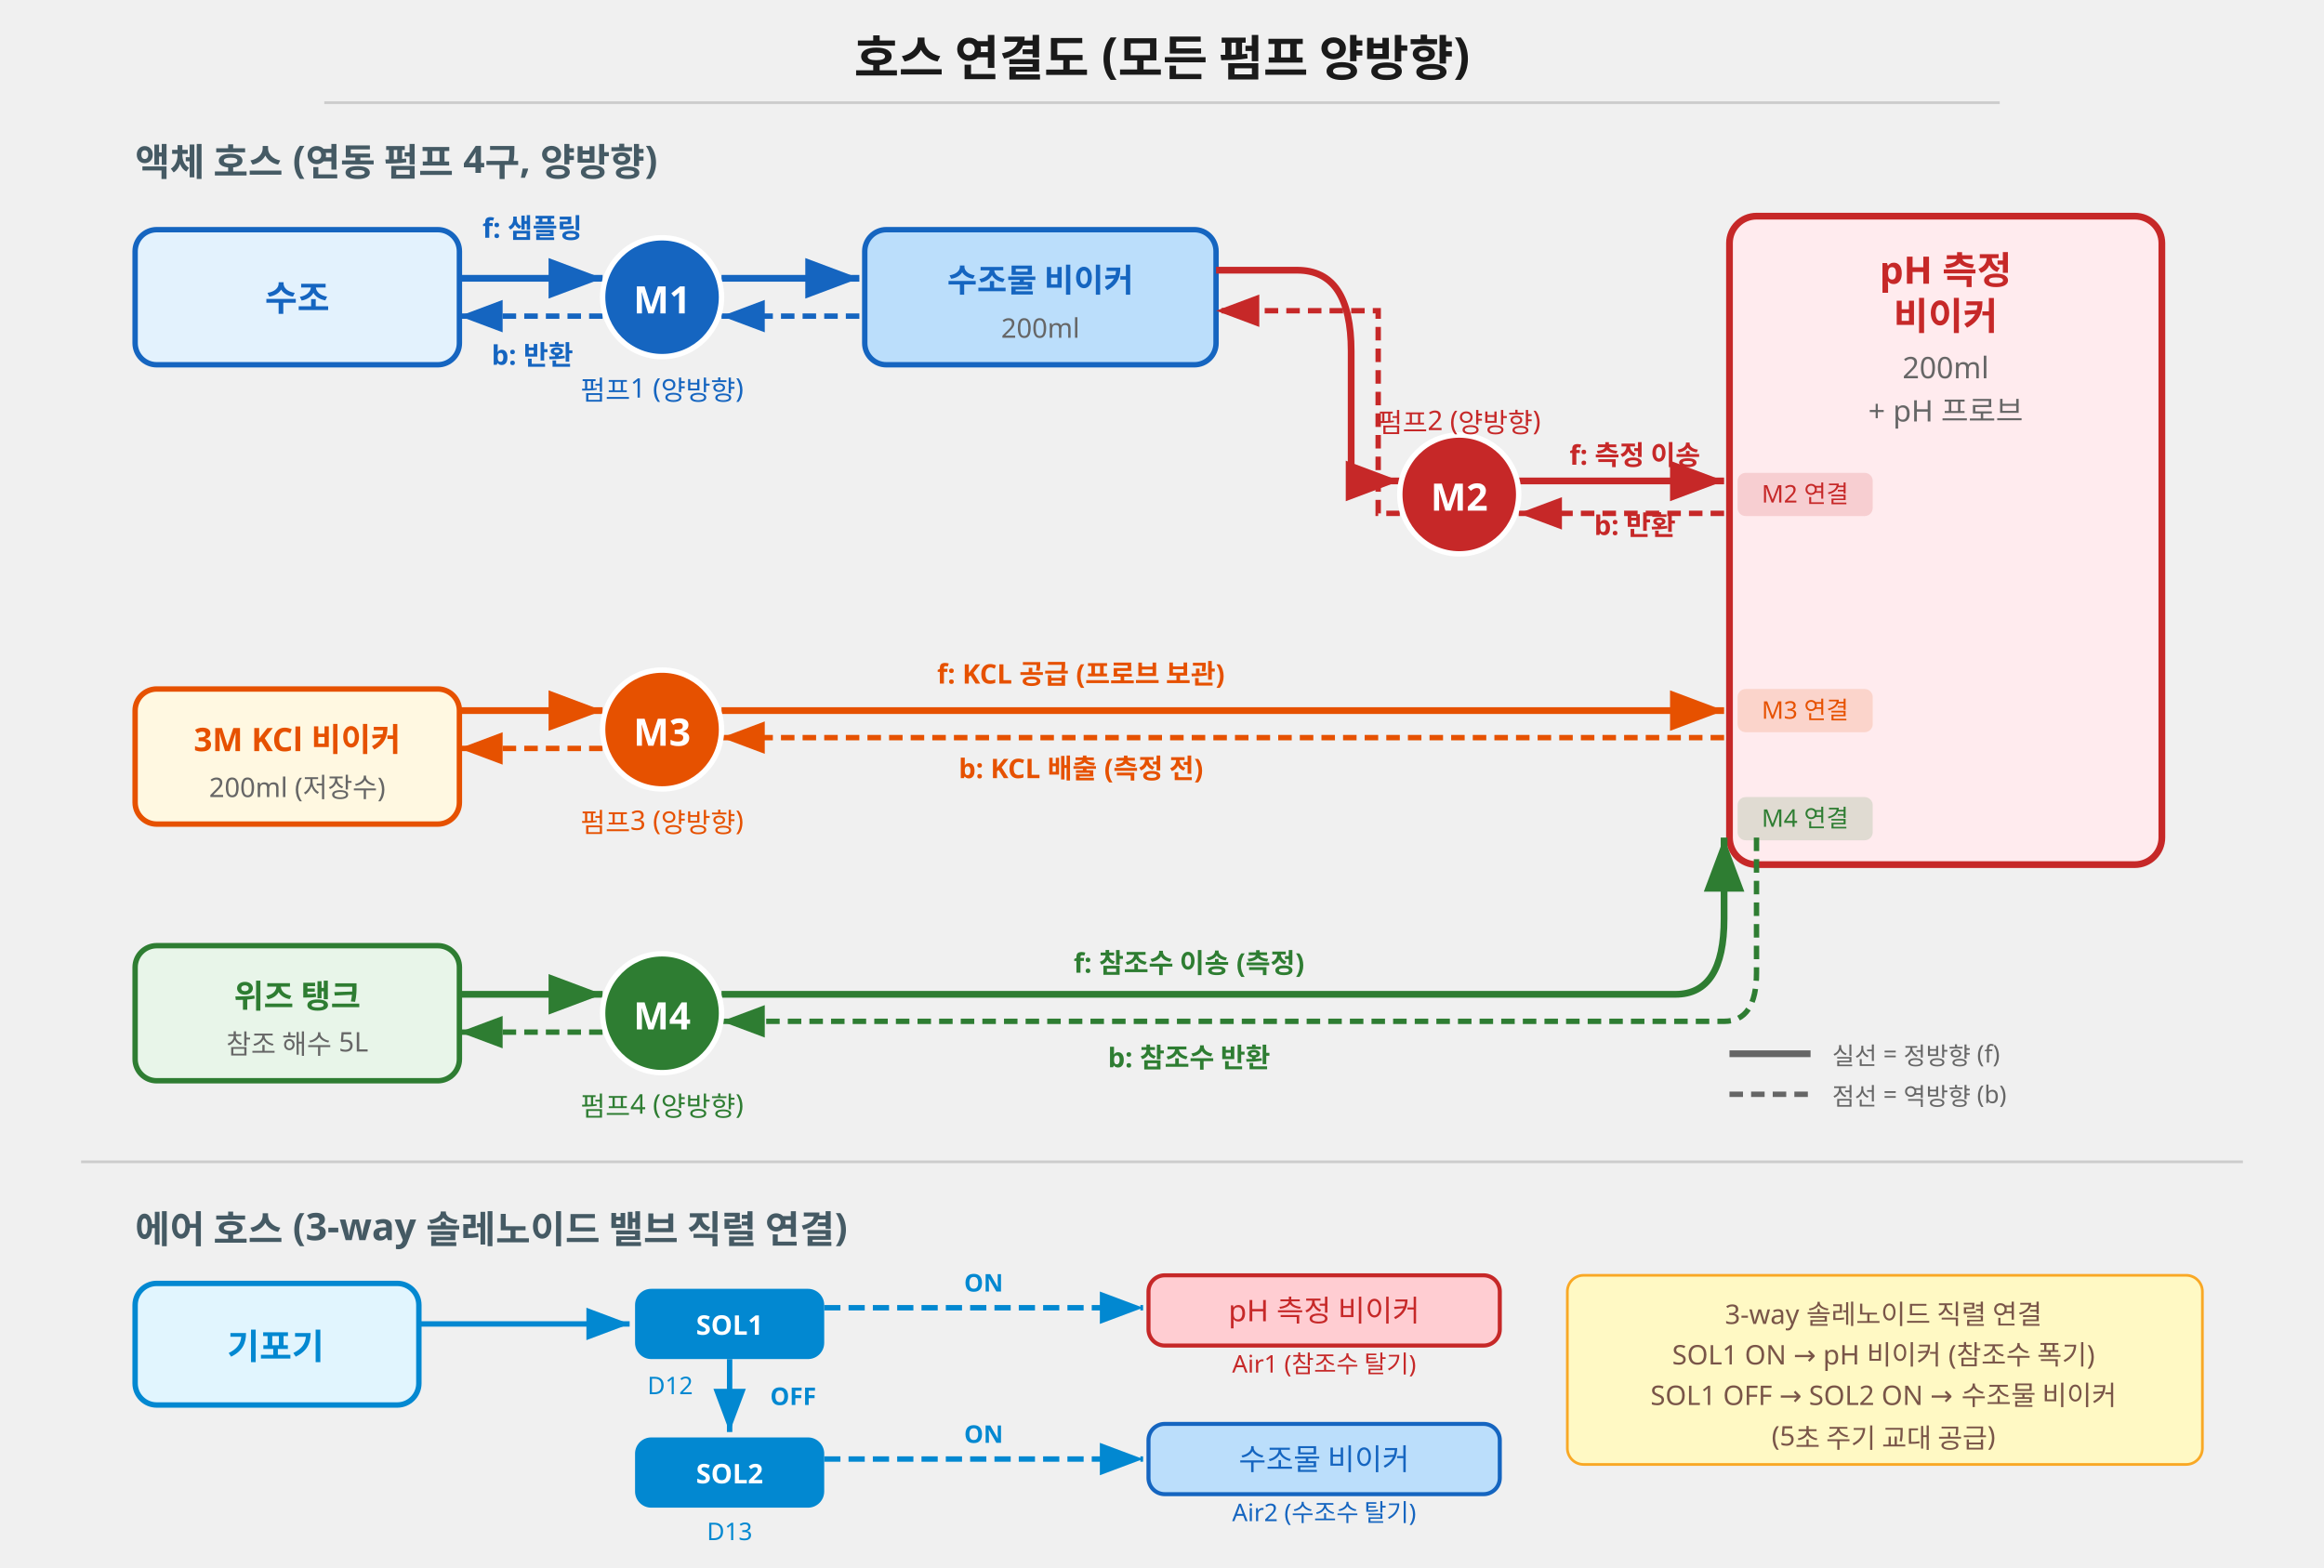
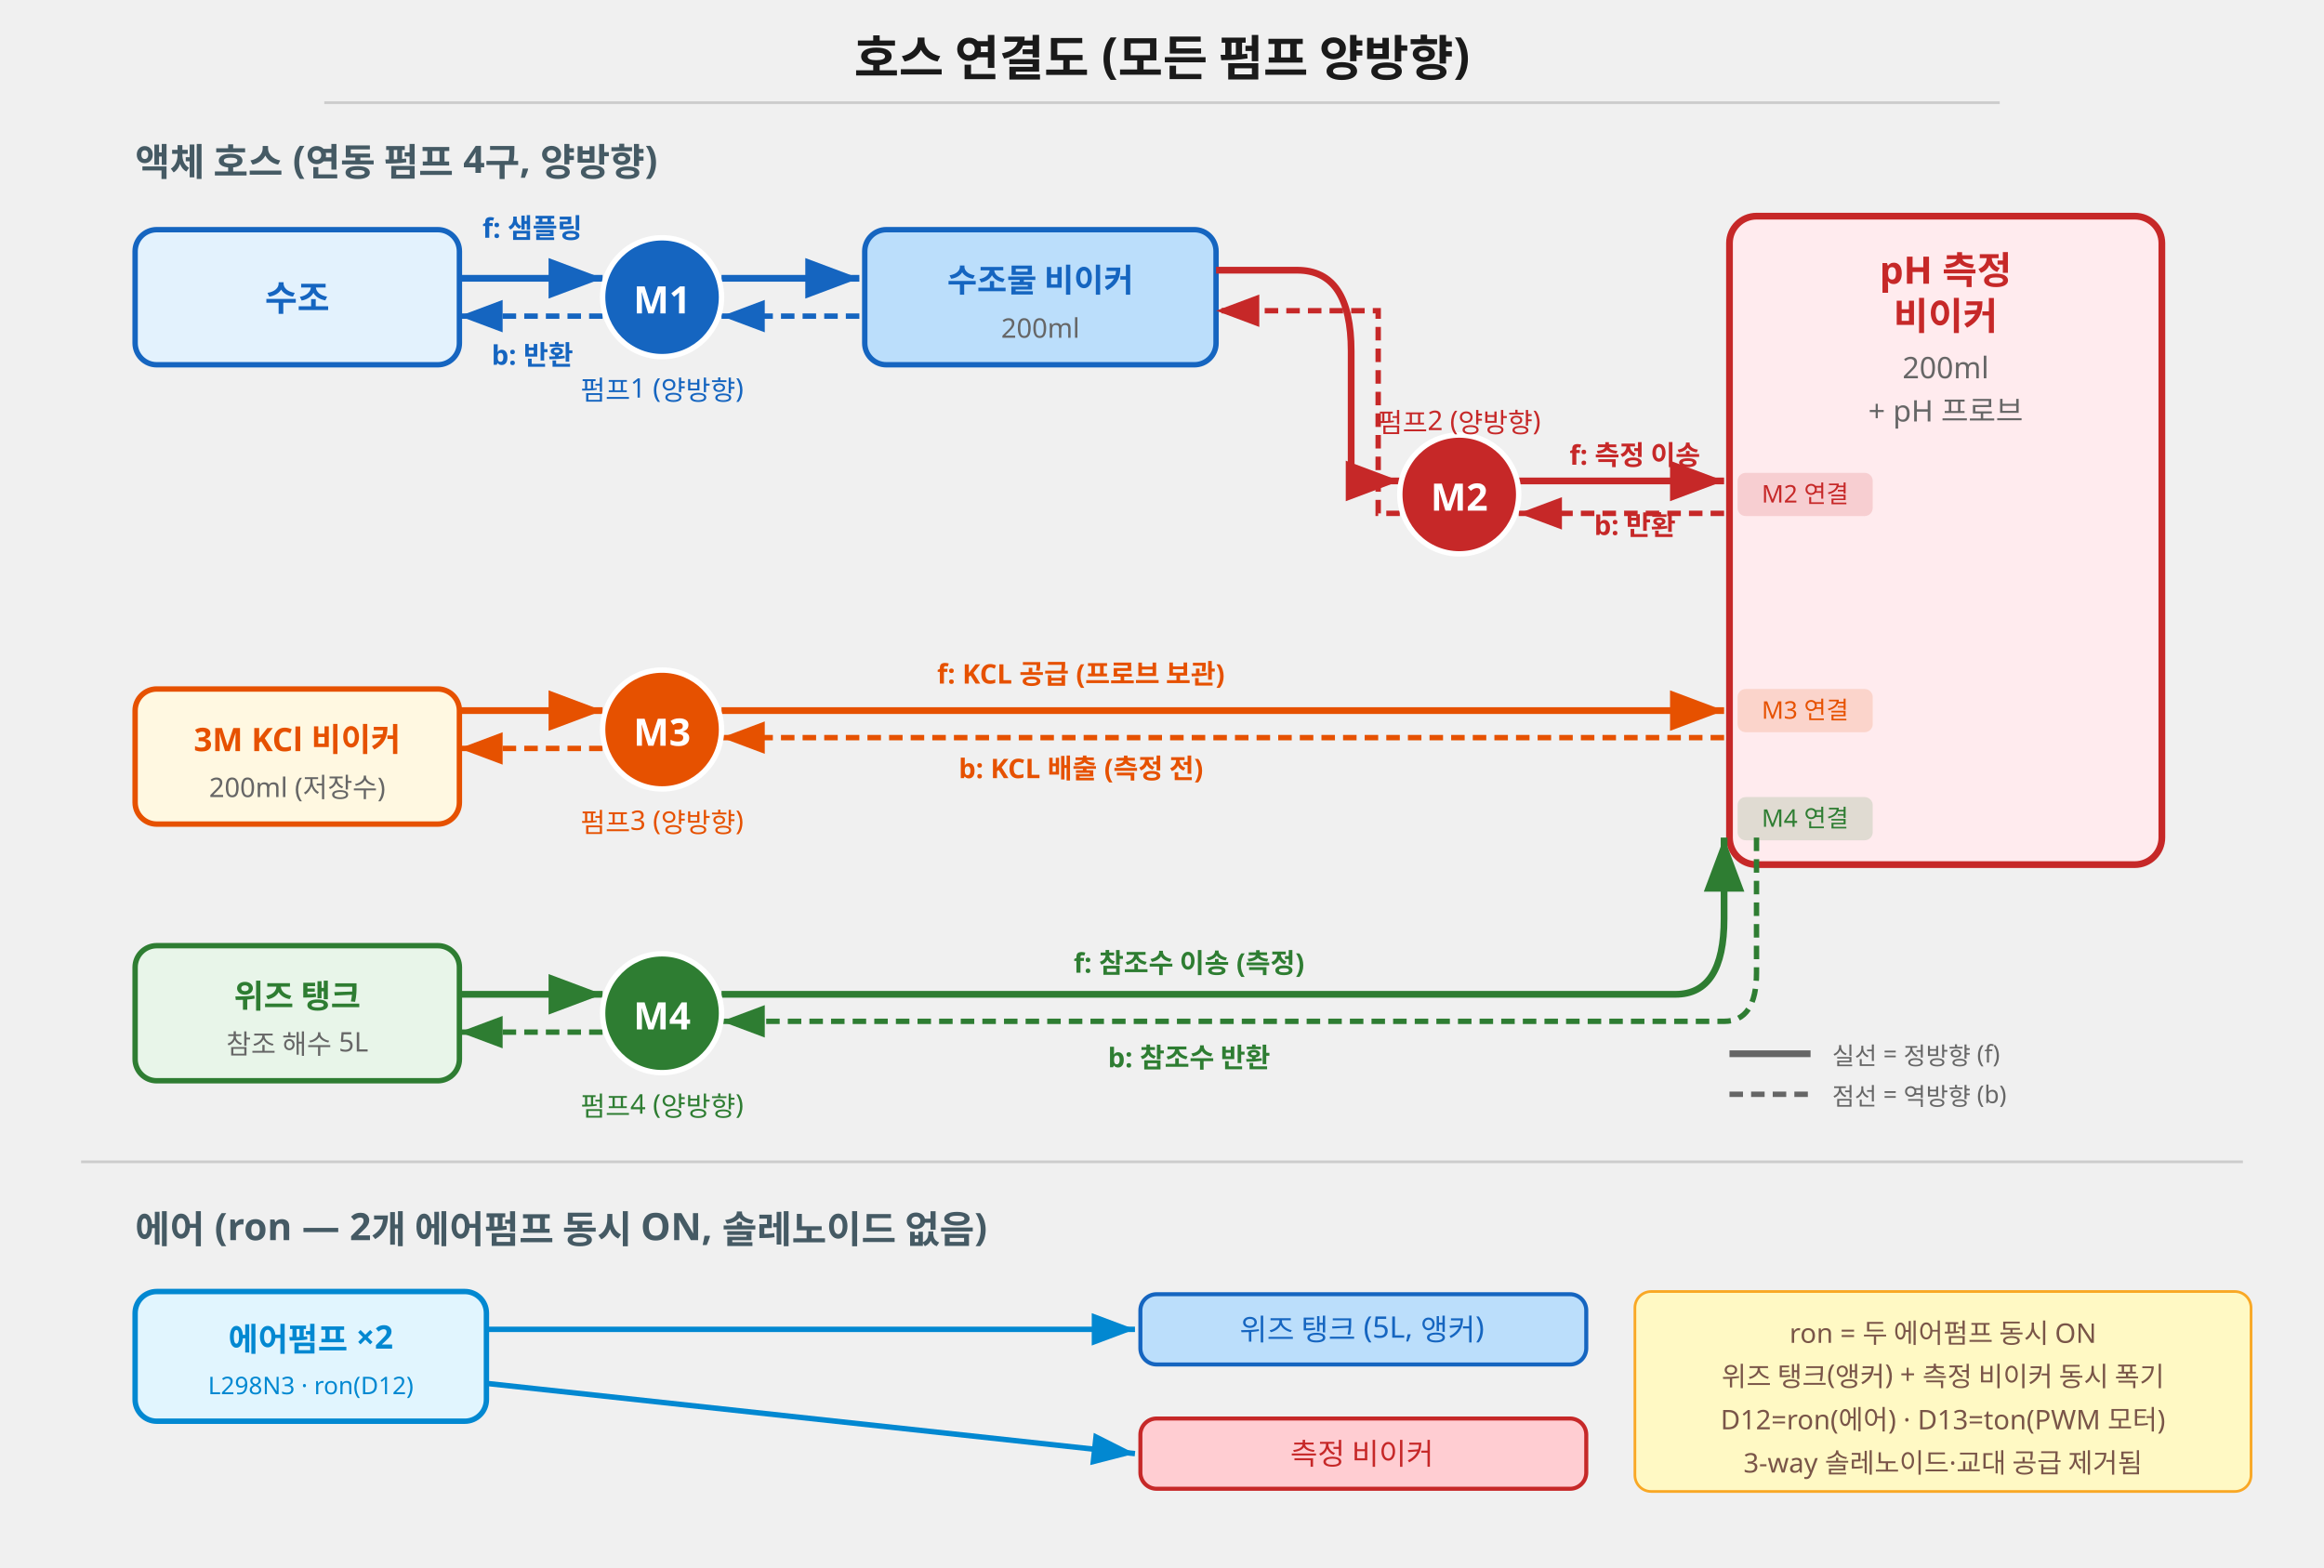
<svg xmlns="http://www.w3.org/2000/svg" viewBox="0 0 860 580" font-family="'Malgun Gothic', 'Apple SD Gothic Neo', sans-serif" font-size="12">
  <defs>
    <marker id="arr-b" markerWidth="8" markerHeight="6" refX="8" refY="3" orient="auto">
      <path d="M0,0 L8,3 L0,6 Z" fill="#1565C0" />
    </marker>
    <marker id="arr-b-rev" markerWidth="8" markerHeight="6" refX="0" refY="3" orient="auto">
      <path d="M8,0 L0,3 L8,6 Z" fill="#1565C0" />
    </marker>
    <marker id="arr-r" markerWidth="8" markerHeight="6" refX="8" refY="3" orient="auto">
      <path d="M0,0 L8,3 L0,6 Z" fill="#C62828" />
    </marker>
    <marker id="arr-r-rev" markerWidth="8" markerHeight="6" refX="0" refY="3" orient="auto">
      <path d="M8,0 L0,3 L8,6 Z" fill="#C62828" />
    </marker>
    <marker id="arr-o" markerWidth="8" markerHeight="6" refX="8" refY="3" orient="auto">
      <path d="M0,0 L8,3 L0,6 Z" fill="#E65100" />
    </marker>
    <marker id="arr-o-rev" markerWidth="8" markerHeight="6" refX="0" refY="3" orient="auto">
      <path d="M8,0 L0,3 L8,6 Z" fill="#E65100" />
    </marker>
    <marker id="arr-g" markerWidth="8" markerHeight="6" refX="8" refY="3" orient="auto">
      <path d="M0,0 L8,3 L0,6 Z" fill="#2E7D32" />
    </marker>
    <marker id="arr-g-rev" markerWidth="8" markerHeight="6" refX="0" refY="3" orient="auto">
      <path d="M8,0 L0,3 L8,6 Z" fill="#2E7D32" />
    </marker>
    <marker id="arr-air" markerWidth="8" markerHeight="6" refX="8" refY="3" orient="auto">
      <path d="M0,0 L8,3 L0,6 Z" fill="#0288D1" />
    </marker>
  </defs>
  <text x="430" y="28" text-anchor="middle" font-size="18" font-weight="bold" fill="#1a1a1a">호스 연결도 (모든 펌프 양방향)</text>
  <line x1="120" y1="38" x2="740" y2="38" stroke="#ccc" stroke-width="1" />
  <text x="50" y="65" font-size="14" font-weight="bold" fill="#455A64">액체 호스 (연동 펌프 4구, 양방향)</text>
  <rect x="640" y="80" width="160" height="240" rx="10" fill="#FFEBEE" stroke="#C62828" stroke-width="2.5" />
  <text x="720" y="105" text-anchor="middle" font-size="14" font-weight="bold" fill="#C62828">pH 측정</text>
  <text x="720" y="122" text-anchor="middle" font-size="14" font-weight="bold" fill="#C62828">비이커</text>
  <text x="720" y="140" text-anchor="middle" font-size="11" fill="#666">200ml</text>
  <text x="720" y="156" text-anchor="middle" font-size="11" fill="#666">+ pH 프로브</text>
  <rect x="643" y="175" width="50" height="16" rx="3" fill="#C62828" opacity="0.15" />
  <text x="668" y="186" text-anchor="middle" font-size="9" fill="#C62828">M2 연결</text>
  <rect x="643" y="255" width="50" height="16" rx="3" fill="#E65100" opacity="0.15" />
  <text x="668" y="266" text-anchor="middle" font-size="9" fill="#E65100">M3 연결</text>
  <rect x="643" y="295" width="50" height="16" rx="3" fill="#2E7D32" opacity="0.15" />
  <text x="668" y="306" text-anchor="middle" font-size="9" fill="#2E7D32">M4 연결</text>
  <rect x="50" y="85" width="120" height="50" rx="8" fill="#E3F2FD" stroke="#1565C0" stroke-width="2" />
  <text x="110" y="115" text-anchor="middle" font-size="13" font-weight="bold" fill="#1565C0">수조</text>
  <rect x="320" y="85" width="130" height="50" rx="8" fill="#BBDEFB" stroke="#1565C0" stroke-width="2" />
  <text x="385" y="108" text-anchor="middle" font-size="12" font-weight="bold" fill="#1565C0">수조물 비이커</text>
  <text x="385" y="125" text-anchor="middle" font-size="10" fill="#666">200ml</text>
  <line x1="170" y1="103" x2="223" y2="103" stroke="#1565C0" stroke-width="2.5" marker-end="url(#arr-b)" />
  <line x1="267" y1="103" x2="318" y2="103" stroke="#1565C0" stroke-width="2.5" marker-end="url(#arr-b)" />
  <line x1="223" y1="117" x2="170" y2="117" stroke="#1565C0" stroke-width="2" stroke-dasharray="5,3" marker-end="url(#arr-b)" />
  <line x1="318" y1="117" x2="267" y2="117" stroke="#1565C0" stroke-width="2" stroke-dasharray="5,3" marker-end="url(#arr-b)" />
  <circle cx="245" cy="110" r="22" fill="#1565C0" stroke="white" stroke-width="2" />
  <text x="245" y="116" text-anchor="middle" font-size="14" fill="white" font-weight="bold">M1</text>
  <text x="245" y="148" text-anchor="middle" font-size="10" fill="#1565C0">펌프1 (양방향)</text>
  <text x="197" y="88" text-anchor="middle" font-size="10" fill="#1565C0" font-weight="bold">f: 샘플링</text>
  <text x="197" y="135" text-anchor="middle" font-size="10" fill="#1565C0" font-weight="bold">b: 반환</text>
  <path d="M450,100 L480,100 Q500,100 500,130 L500,178 L518,178" fill="none" stroke="#C62828" stroke-width="2.5" marker-end="url(#arr-r)" />
  <path d="M562,178 L638,178" fill="none" stroke="#C62828" stroke-width="2.5" marker-end="url(#arr-r)" />
  <path d="M638,190 L562,190" fill="none" stroke="#C62828" stroke-width="2" stroke-dasharray="5,3" marker-end="url(#arr-r)" />
  <path d="M518,190 L510,190 Q510,145 510,115 L460,115 L450,115" fill="none" stroke="#C62828" stroke-width="2" stroke-dasharray="5,3" marker-end="url(#arr-r)" />
  <circle cx="540" cy="183" r="22" fill="#C62828" stroke="white" stroke-width="2" />
  <text x="540" y="189" text-anchor="middle" font-size="14" fill="white" font-weight="bold">M2</text>
  <text x="540" y="160" text-anchor="middle" font-size="10" fill="#C62828">펌프2 (양방향)</text>
  <text x="605" y="172" text-anchor="middle" font-size="10" fill="#C62828" font-weight="bold">f: 측정 이송</text>
  <text x="605" y="198" text-anchor="middle" font-size="10" fill="#C62828" font-weight="bold">b: 반환</text>
  <rect x="50" y="255" width="120" height="50" rx="8" fill="#FFF8E1" stroke="#E65100" stroke-width="2" />
  <text x="110" y="278" text-anchor="middle" font-size="12" font-weight="bold" fill="#E65100">3M KCl 비이커</text>
  <text x="110" y="295" text-anchor="middle" font-size="10" fill="#666">200ml (저장수)</text>
  <line x1="170" y1="263" x2="223" y2="263" stroke="#E65100" stroke-width="2.5" marker-end="url(#arr-o)" />
  <path d="M267,263 L638,263" fill="none" stroke="#E65100" stroke-width="2.5" marker-end="url(#arr-o)" />
  <line x1="223" y1="277" x2="170" y2="277" stroke="#E65100" stroke-width="2" stroke-dasharray="5,3" marker-end="url(#arr-o)" />
  <path d="M638,273 L267,273" fill="none" stroke="#E65100" stroke-width="2" stroke-dasharray="5,3" marker-end="url(#arr-o)" />
  <circle cx="245" cy="270" r="22" fill="#E65100" stroke="white" stroke-width="2" />
  <text x="245" y="276" text-anchor="middle" font-size="14" fill="white" font-weight="bold">M3</text>
  <text x="245" y="308" text-anchor="middle" font-size="10" fill="#E65100">펌프3 (양방향)</text>
  <text x="400" y="253" text-anchor="middle" font-size="10" fill="#E65100" font-weight="bold">f: KCL 공급 (프로브 보관)</text>
  <text x="400" y="288" text-anchor="middle" font-size="10" fill="#E65100" font-weight="bold">b: KCL 배출 (측정 전)</text>
  <rect x="50" y="350" width="120" height="50" rx="8" fill="#E8F5E9" stroke="#2E7D32" stroke-width="2" />
  <text x="110" y="373" text-anchor="middle" font-size="12" font-weight="bold" fill="#2E7D32">위즈 탱크</text>
  <text x="110" y="390" text-anchor="middle" font-size="10" fill="#666">참조 해수 5L</text>
  <line x1="170" y1="368" x2="223" y2="368" stroke="#2E7D32" stroke-width="2.5" marker-end="url(#arr-g)" />
  <path d="M267,368 L620,368 Q638,368 638,340 L638,310" fill="none" stroke="#2E7D32" stroke-width="2.5" marker-end="url(#arr-g)" />
  <line x1="223" y1="382" x2="170" y2="382" stroke="#2E7D32" stroke-width="2" stroke-dasharray="5,3" marker-end="url(#arr-g)" />
  <path d="M650,310 L650,360 Q650,378 638,378 L267,378" fill="none" stroke="#2E7D32" stroke-width="2" stroke-dasharray="5,3" marker-end="url(#arr-g)" />
  <circle cx="245" cy="375" r="22" fill="#2E7D32" stroke="white" stroke-width="2" />
  <text x="245" y="381" text-anchor="middle" font-size="14" fill="white" font-weight="bold">M4</text>
  <text x="245" y="413" text-anchor="middle" font-size="10" fill="#2E7D32">펌프4 (양방향)</text>
  <text x="440" y="360" text-anchor="middle" font-size="10" fill="#2E7D32" font-weight="bold">f: 참조수 이송 (측정)</text>
  <text x="440" y="395" text-anchor="middle" font-size="10" fill="#2E7D32" font-weight="bold">b: 참조수 반환</text>
  <line x1="30" y1="430" x2="830" y2="430" stroke="#ccc" stroke-width="1" />
-   <text x="50" y="460" font-size="14" font-weight="bold" fill="#455A64">에어 호스 (3-way 솔레노이드 밸브 직렬 연결)</text>
-   <rect x="50" y="475" width="105" height="45" rx="8" fill="#E1F5FE" stroke="#0288D1" stroke-width="2" />
-   <text x="102" y="503" text-anchor="middle" font-size="13" font-weight="bold" fill="#0288D1">기포기</text>
-   <line x1="155" y1="490" x2="233" y2="490" stroke="#0288D1" stroke-width="2" marker-end="url(#arr-air)" />
-   <rect x="235" y="477" width="70" height="26" rx="6" fill="#0288D1" />
-   <text x="270" y="494" text-anchor="middle" font-size="10" fill="white" font-weight="bold">SOL1</text>
-   <text x="248" y="516" text-anchor="middle" font-size="9" fill="#0288D1">D12</text>
-   <line x1="305" y1="484" x2="423" y2="484" stroke="#0288D1" stroke-width="2" stroke-dasharray="6,3" marker-end="url(#arr-air)" />
-   <text x="364" y="478" text-anchor="middle" font-size="9" fill="#0288D1" font-weight="bold">ON</text>
-   <rect x="425" y="472" width="130" height="26" rx="6" fill="#FFCDD2" stroke="#C62828" stroke-width="1.5" />
-   <text x="490" y="489" text-anchor="middle" font-size="11" fill="#C62828">pH 측정 비이커</text>
-   <text x="490" y="508" text-anchor="middle" font-size="9" fill="#C62828">Air1 (참조수 탈기)</text>
-   <line x1="270" y1="503" x2="270" y2="530" stroke="#0288D1" stroke-width="2" marker-end="url(#arr-air)" />
-   <text x="285" y="520" font-size="9" fill="#0288D1" font-weight="bold">OFF</text>
-   <rect x="235" y="532" width="70" height="26" rx="6" fill="#0288D1" />
-   <text x="270" y="549" text-anchor="middle" font-size="10" fill="white" font-weight="bold">SOL2</text>
-   <text x="270" y="570" text-anchor="middle" font-size="9" fill="#0288D1">D13</text>
-   <line x1="305" y1="540" x2="423" y2="540" stroke="#0288D1" stroke-width="2" stroke-dasharray="6,3" marker-end="url(#arr-air)" />
-   <text x="364" y="534" text-anchor="middle" font-size="9" fill="#0288D1" font-weight="bold">ON</text>
-   <rect x="425" y="527" width="130" height="26" rx="6" fill="#BBDEFB" stroke="#1565C0" stroke-width="1.5" />
-   <text x="490" y="544" text-anchor="middle" font-size="11" fill="#1565C0">수조물 비이커</text>
-   <text x="490" y="563" text-anchor="middle" font-size="9" fill="#1565C0">Air2 (수조수 탈기)</text>
-   <rect x="580" y="472" width="235" height="70" rx="6" fill="#FFF9C4" stroke="#F9A825" stroke-width="1" />
-   <text x="697" y="490" text-anchor="middle" font-size="10" fill="#795548">3-way 솔레노이드 직렬 연결</text>
-   <text x="697" y="505" text-anchor="middle" font-size="10" fill="#795548">SOL1 ON → pH 비이커 (참조수 폭기)</text>
-   <text x="697" y="520" text-anchor="middle" font-size="10" fill="#795548">SOL1 OFF → SOL2 ON → 수조물 비이커</text>
-   <text x="697" y="535" text-anchor="middle" font-size="10" fill="#795548">(5초 주기 교대 공급)</text>
+   <text x="50" y="460" font-size="14" font-weight="bold" fill="#455A64">에어 (ron — 2개 에어펌프 동시 ON, 솔레노이드 없음)</text>
+   <rect x="50" y="478" width="130" height="48" rx="8" fill="#E1F5FE" stroke="#0288D1" stroke-width="2" />
+   <text x="115" y="500" text-anchor="middle" font-size="12" font-weight="bold" fill="#0288D1">에어펌프 ×2</text>
+   <text x="115" y="516" text-anchor="middle" font-size="9" fill="#0288D1">L298N3 · ron(D12)</text>
+   <line x1="180" y1="492" x2="420" y2="492" stroke="#0288D1" stroke-width="2" marker-end="url(#arr-air)" />
+   <rect x="422" y="479" width="165" height="26" rx="6" fill="#BBDEFB" stroke="#1565C0" stroke-width="1.5" />
+   <text x="504" y="496" text-anchor="middle" font-size="11" fill="#1565C0">위즈 탱크 (5L, 앵커)</text>
+   <line x1="180" y1="512" x2="420" y2="538" stroke="#0288D1" stroke-width="2" marker-end="url(#arr-air)" />
+   <rect x="422" y="525" width="165" height="26" rx="6" fill="#FFCDD2" stroke="#C62828" stroke-width="1.5" />
+   <text x="504" y="542" text-anchor="middle" font-size="11" fill="#C62828">측정 비이커</text>
+   <rect x="605" y="478" width="228" height="74" rx="6" fill="#FFF9C4" stroke="#F9A825" stroke-width="1" />
+   <text x="719" y="497" text-anchor="middle" font-size="10" fill="#795548">ron = 두 에어펌프 동시 ON</text>
+   <text x="719" y="513" text-anchor="middle" font-size="10" fill="#795548">위즈 탱크(앵커) + 측정 비이커 동시 폭기</text>
+   <text x="719" y="529" text-anchor="middle" font-size="10" fill="#795548">D12=ron(에어) · D13=ton(PWM 모터)</text>
+   <text x="719" y="545" text-anchor="middle" font-size="10" fill="#795548">3-way 솔레노이드·교대 공급 제거됨</text>
  <line x1="640" y1="390" x2="670" y2="390" stroke="#666" stroke-width="2.5" />
  <text x="678" y="394" font-size="9" fill="#666">실선 = 정방향 (f)</text>
  <line x1="640" y1="405" x2="670" y2="405" stroke="#666" stroke-width="2" stroke-dasharray="5,3" />
  <text x="678" y="409" font-size="9" fill="#666">점선 = 역방향 (b)</text>
</svg>
